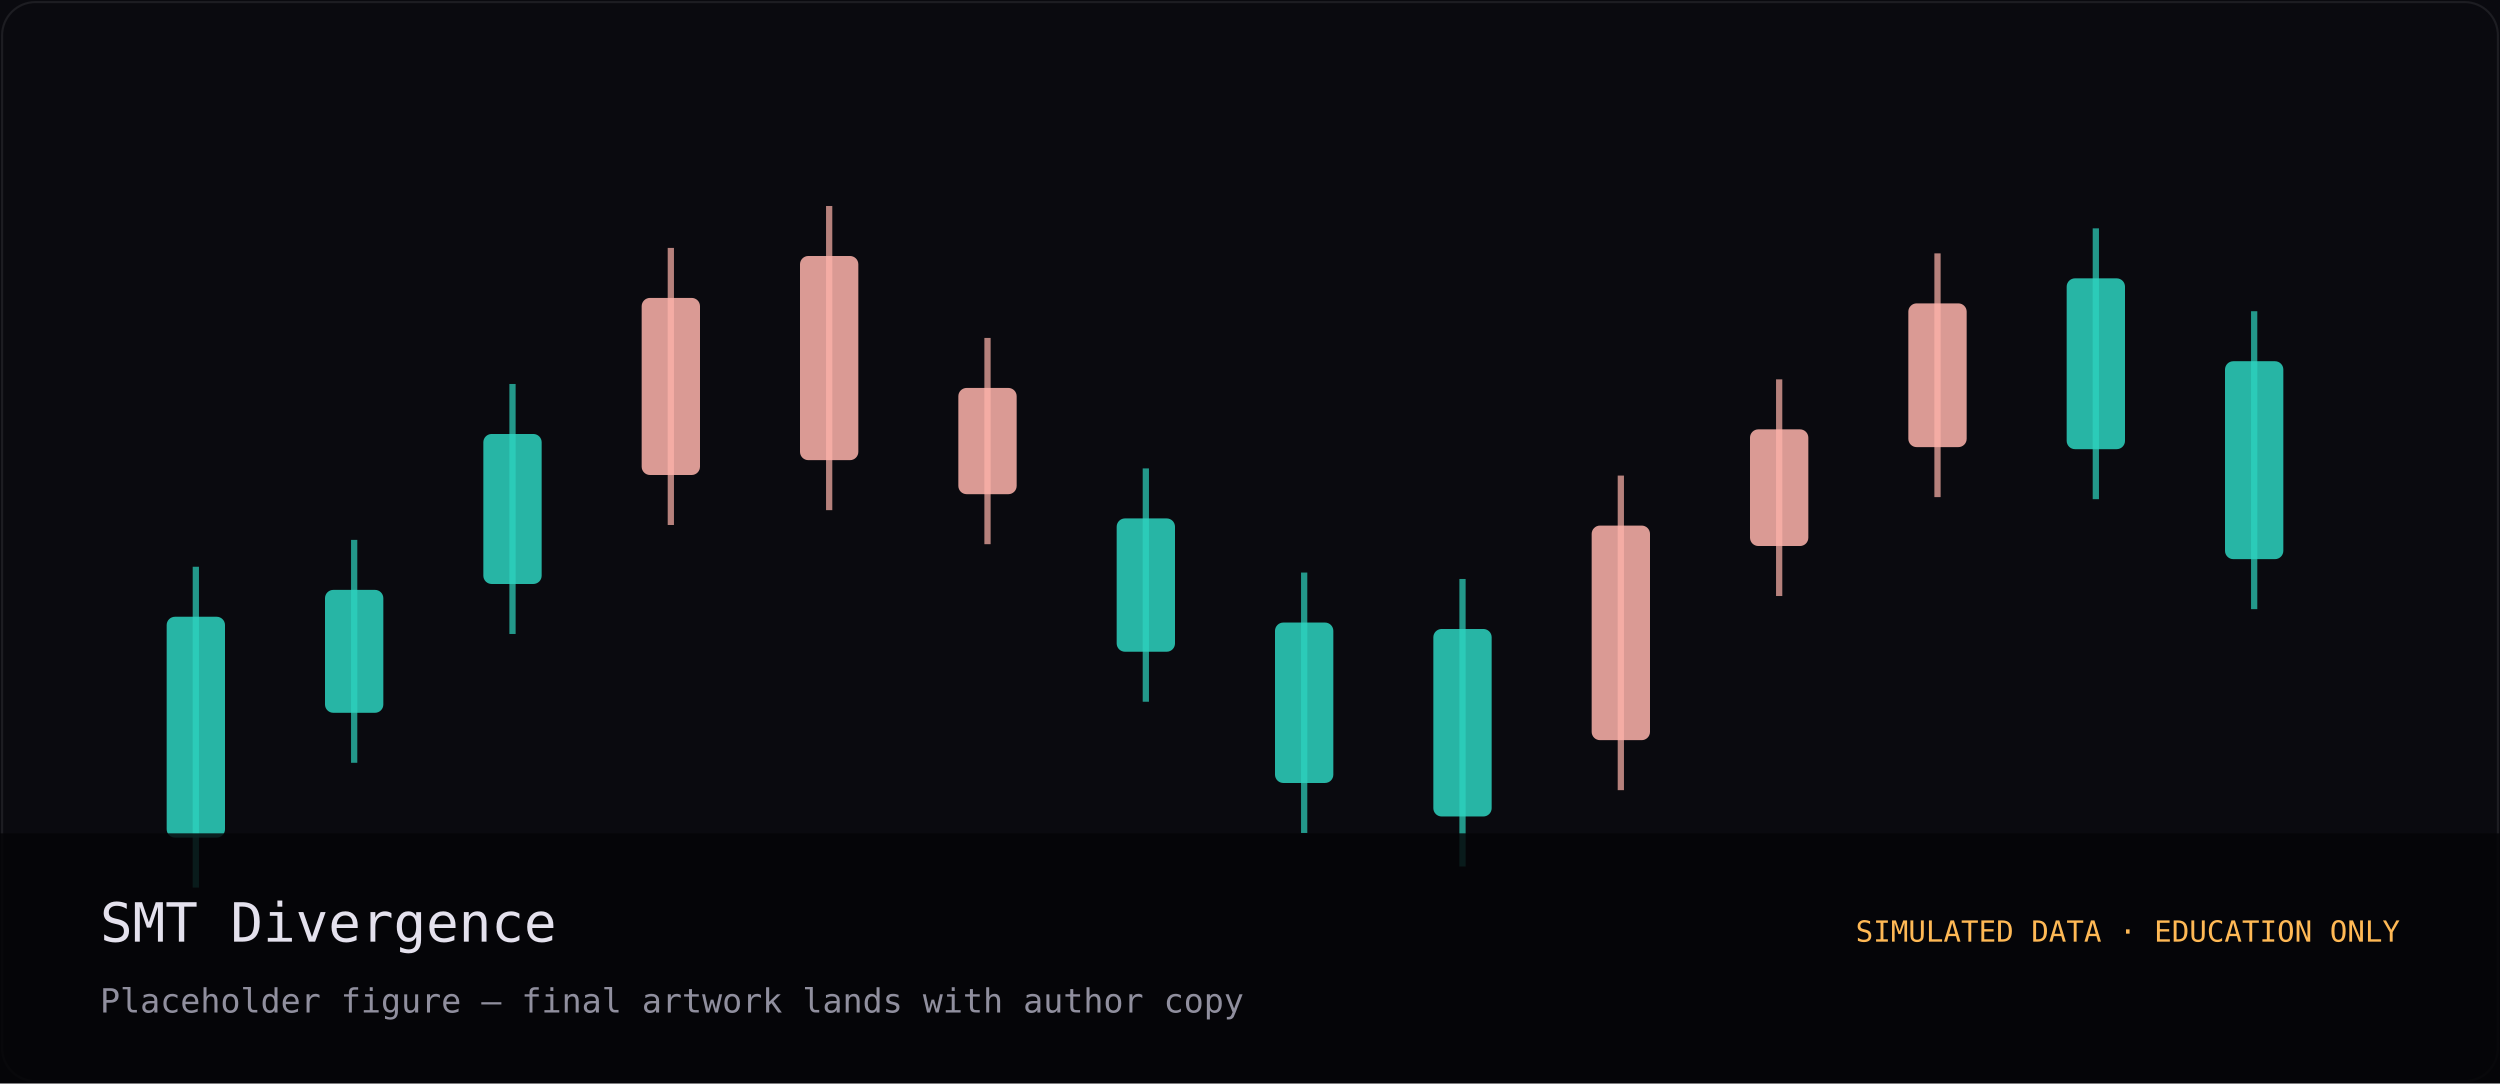
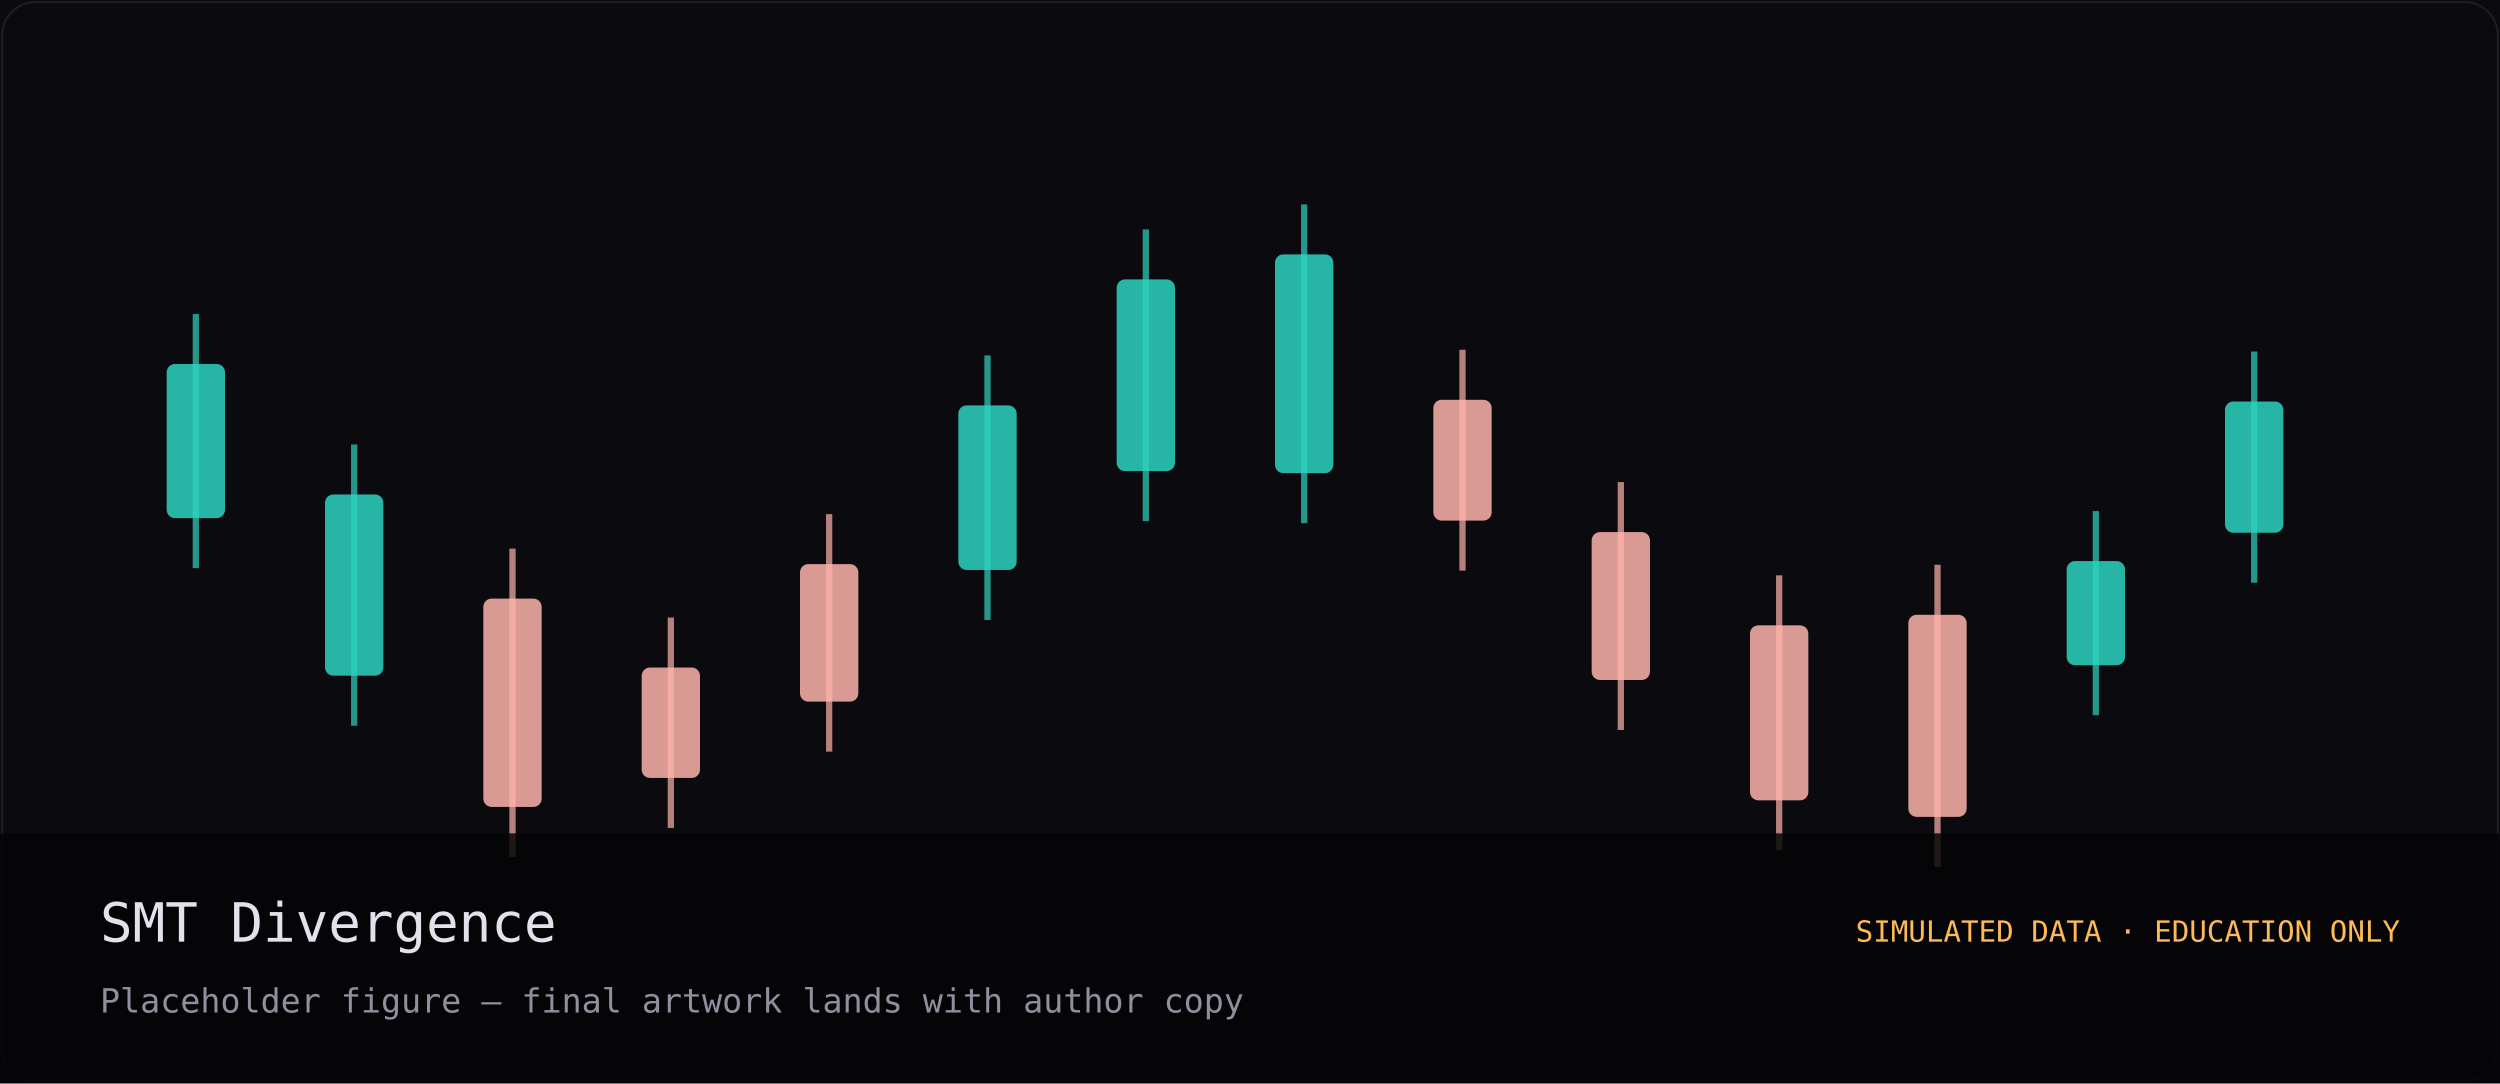
<svg xmlns="http://www.w3.org/2000/svg" width="1200" height="520" viewBox="0 0 1200 520">
  <rect width="1200" height="520" fill="#0A0A0F" />
  <rect x="1" y="1" width="1198" height="518" rx="16" fill="none" stroke="rgba(255,255,255,0.08)" />
-   <line x1="94" y1="272.042" x2="94" y2="426.042" stroke="#2DD4BF" stroke-width="3" opacity="0.7" />
-   <rect x="80" y="296.042" width="28" height="106" rx="4" fill="#2DD4BF" opacity="0.85" />
-   <line x1="170" y1="259.143" x2="170" y2="366.143" stroke="#2DD4BF" stroke-width="3" opacity="0.7" />
-   <rect x="156" y="283.143" width="28" height="59" rx="4" fill="#2DD4BF" opacity="0.85" />
-   <line x1="246" y1="184.311" x2="246" y2="304.311" stroke="#2DD4BF" stroke-width="3" opacity="0.7" />
-   <rect x="232" y="208.311" width="28" height="72" rx="4" fill="#2DD4BF" opacity="0.85" />
-   <line x1="322" y1="118.996" x2="322" y2="251.996" stroke="#FFB4AB" stroke-width="3" opacity="0.7" />
-   <rect x="308" y="142.996" width="28" height="85" rx="4" fill="#FFB4AB" opacity="0.85" />
-   <line x1="398" y1="98.874" x2="398" y2="244.874" stroke="#FFB4AB" stroke-width="3" opacity="0.7" />
-   <rect x="384" y="122.874" width="28" height="98" rx="4" fill="#FFB4AB" opacity="0.85" />
-   <line x1="474" y1="162.208" x2="474" y2="261.208" stroke="#FFB4AB" stroke-width="3" opacity="0.7" />
-   <rect x="460" y="186.208" width="28" height="51" rx="4" fill="#FFB4AB" opacity="0.85" />
-   <line x1="550" y1="224.836" x2="550" y2="336.836" stroke="#2DD4BF" stroke-width="3" opacity="0.7" />
-   <rect x="536" y="248.836" width="28" height="64" rx="4" fill="#2DD4BF" opacity="0.85" />
-   <line x1="626" y1="274.825" x2="626" y2="399.825" stroke="#2DD4BF" stroke-width="3" opacity="0.7" />
-   <rect x="612" y="298.825" width="28" height="77" rx="4" fill="#2DD4BF" opacity="0.85" />
-   <line x1="702" y1="277.909" x2="702" y2="415.909" stroke="#2DD4BF" stroke-width="3" opacity="0.7" />
-   <rect x="688" y="301.909" width="28" height="90" rx="4" fill="#2DD4BF" opacity="0.85" />
-   <line x1="778" y1="228.276" x2="778" y2="379.276" stroke="#FFB4AB" stroke-width="3" opacity="0.7" />
-   <rect x="764" y="252.276" width="28" height="103" rx="4" fill="#FFB4AB" opacity="0.85" />
-   <line x1="854" y1="182.089" x2="854" y2="286.089" stroke="#FFB4AB" stroke-width="3" opacity="0.7" />
-   <rect x="840" y="206.089" width="28" height="56" rx="4" fill="#FFB4AB" opacity="0.85" />
-   <line x1="930" y1="121.619" x2="930" y2="238.619" stroke="#FFB4AB" stroke-width="3" opacity="0.7" />
-   <rect x="916" y="145.619" width="28" height="69" rx="4" fill="#FFB4AB" opacity="0.85" />
-   <line x1="1006" y1="109.604" x2="1006" y2="239.604" stroke="#2DD4BF" stroke-width="3" opacity="0.7" />
-   <rect x="992" y="133.604" width="28" height="82" rx="4" fill="#2DD4BF" opacity="0.85" />
-   <line x1="1082" y1="149.389" x2="1082" y2="292.389" stroke="#2DD4BF" stroke-width="3" opacity="0.7" />
-   <rect x="1068" y="173.389" width="28" height="95" rx="4" fill="#2DD4BF" opacity="0.85" />
+   <line x1="94" y1="150.708" x2="94" y2="272.708" stroke="#2DD4BF" stroke-width="3" opacity="0.7" />
+   <rect x="80" y="174.708" width="28" height="74" rx="4" fill="#2DD4BF" opacity="0.85" />
+   <line x1="170" y1="213.336" x2="170" y2="348.336" stroke="#2DD4BF" stroke-width="3" opacity="0.7" />
+   <rect x="156" y="237.336" width="28" height="87" rx="4" fill="#2DD4BF" opacity="0.85" />
+   <line x1="246" y1="263.325" x2="246" y2="411.325" stroke="#FFB4AB" stroke-width="3" opacity="0.7" />
+   <rect x="232" y="287.325" width="28" height="100" rx="4" fill="#FFB4AB" opacity="0.85" />
+   <line x1="322" y1="296.409" x2="322" y2="397.409" stroke="#FFB4AB" stroke-width="3" opacity="0.7" />
+   <rect x="308" y="320.409" width="28" height="53" rx="4" fill="#FFB4AB" opacity="0.85" />
+   <line x1="398" y1="246.776" x2="398" y2="360.776" stroke="#FFB4AB" stroke-width="3" opacity="0.7" />
+   <rect x="384" y="270.776" width="28" height="66" rx="4" fill="#FFB4AB" opacity="0.85" />
+   <line x1="474" y1="170.589" x2="474" y2="297.589" stroke="#2DD4BF" stroke-width="3" opacity="0.7" />
+   <rect x="460" y="194.589" width="28" height="79" rx="4" fill="#2DD4BF" opacity="0.85" />
+   <line x1="550" y1="110.119" x2="550" y2="250.119" stroke="#2DD4BF" stroke-width="3" opacity="0.7" />
+   <rect x="536" y="134.119" width="28" height="92" rx="4" fill="#2DD4BF" opacity="0.85" />
+   <line x1="626" y1="98.104" x2="626" y2="251.104" stroke="#2DD4BF" stroke-width="3" opacity="0.7" />
+   <rect x="612" y="122.104" width="28" height="105" rx="4" fill="#2DD4BF" opacity="0.85" />
+   <line x1="702" y1="167.889" x2="702" y2="273.889" stroke="#FFB4AB" stroke-width="3" opacity="0.7" />
+   <rect x="688" y="191.889" width="28" height="58" rx="4" fill="#FFB4AB" opacity="0.85" />
+   <line x1="778" y1="231.398" x2="778" y2="350.398" stroke="#FFB4AB" stroke-width="3" opacity="0.7" />
+   <rect x="764" y="255.398" width="28" height="71" rx="4" fill="#FFB4AB" opacity="0.85" />
+   <line x1="854" y1="276.165" x2="854" y2="408.165" stroke="#FFB4AB" stroke-width="3" opacity="0.7" />
+   <rect x="840" y="300.165" width="28" height="84" rx="4" fill="#FFB4AB" opacity="0.85" />
+   <line x1="930" y1="271.092" x2="930" y2="416.092" stroke="#FFB4AB" stroke-width="3" opacity="0.7" />
+   <rect x="916" y="295.092" width="28" height="97" rx="4" fill="#FFB4AB" opacity="0.85" />
+   <line x1="1006" y1="245.313" x2="1006" y2="343.313" stroke="#2DD4BF" stroke-width="3" opacity="0.7" />
+   <rect x="992" y="269.313" width="28" height="50" rx="4" fill="#2DD4BF" opacity="0.85" />
+   <line x1="1082" y1="168.72" x2="1082" y2="279.72" stroke="#2DD4BF" stroke-width="3" opacity="0.7" />
+   <rect x="1068" y="192.72" width="28" height="63" rx="4" fill="#2DD4BF" opacity="0.85" />
  <rect x="0" y="400" width="1200" height="120" fill="#050507" opacity="0.85" />
  <text x="48" y="452" font-family="Menlo, monospace" font-size="26" fill="#E4E1ED">SMT Divergence</text>
  <text x="48" y="486" font-family="Menlo, monospace" font-size="16" fill="#908F9E">Placeholder figure — final artwork lands with author copy</text>
  <text x="1152" y="452" text-anchor="end" font-family="Menlo, monospace" font-size="14" fill="#FFB955">SIMULATED DATA · EDUCATION ONLY</text>
</svg>
